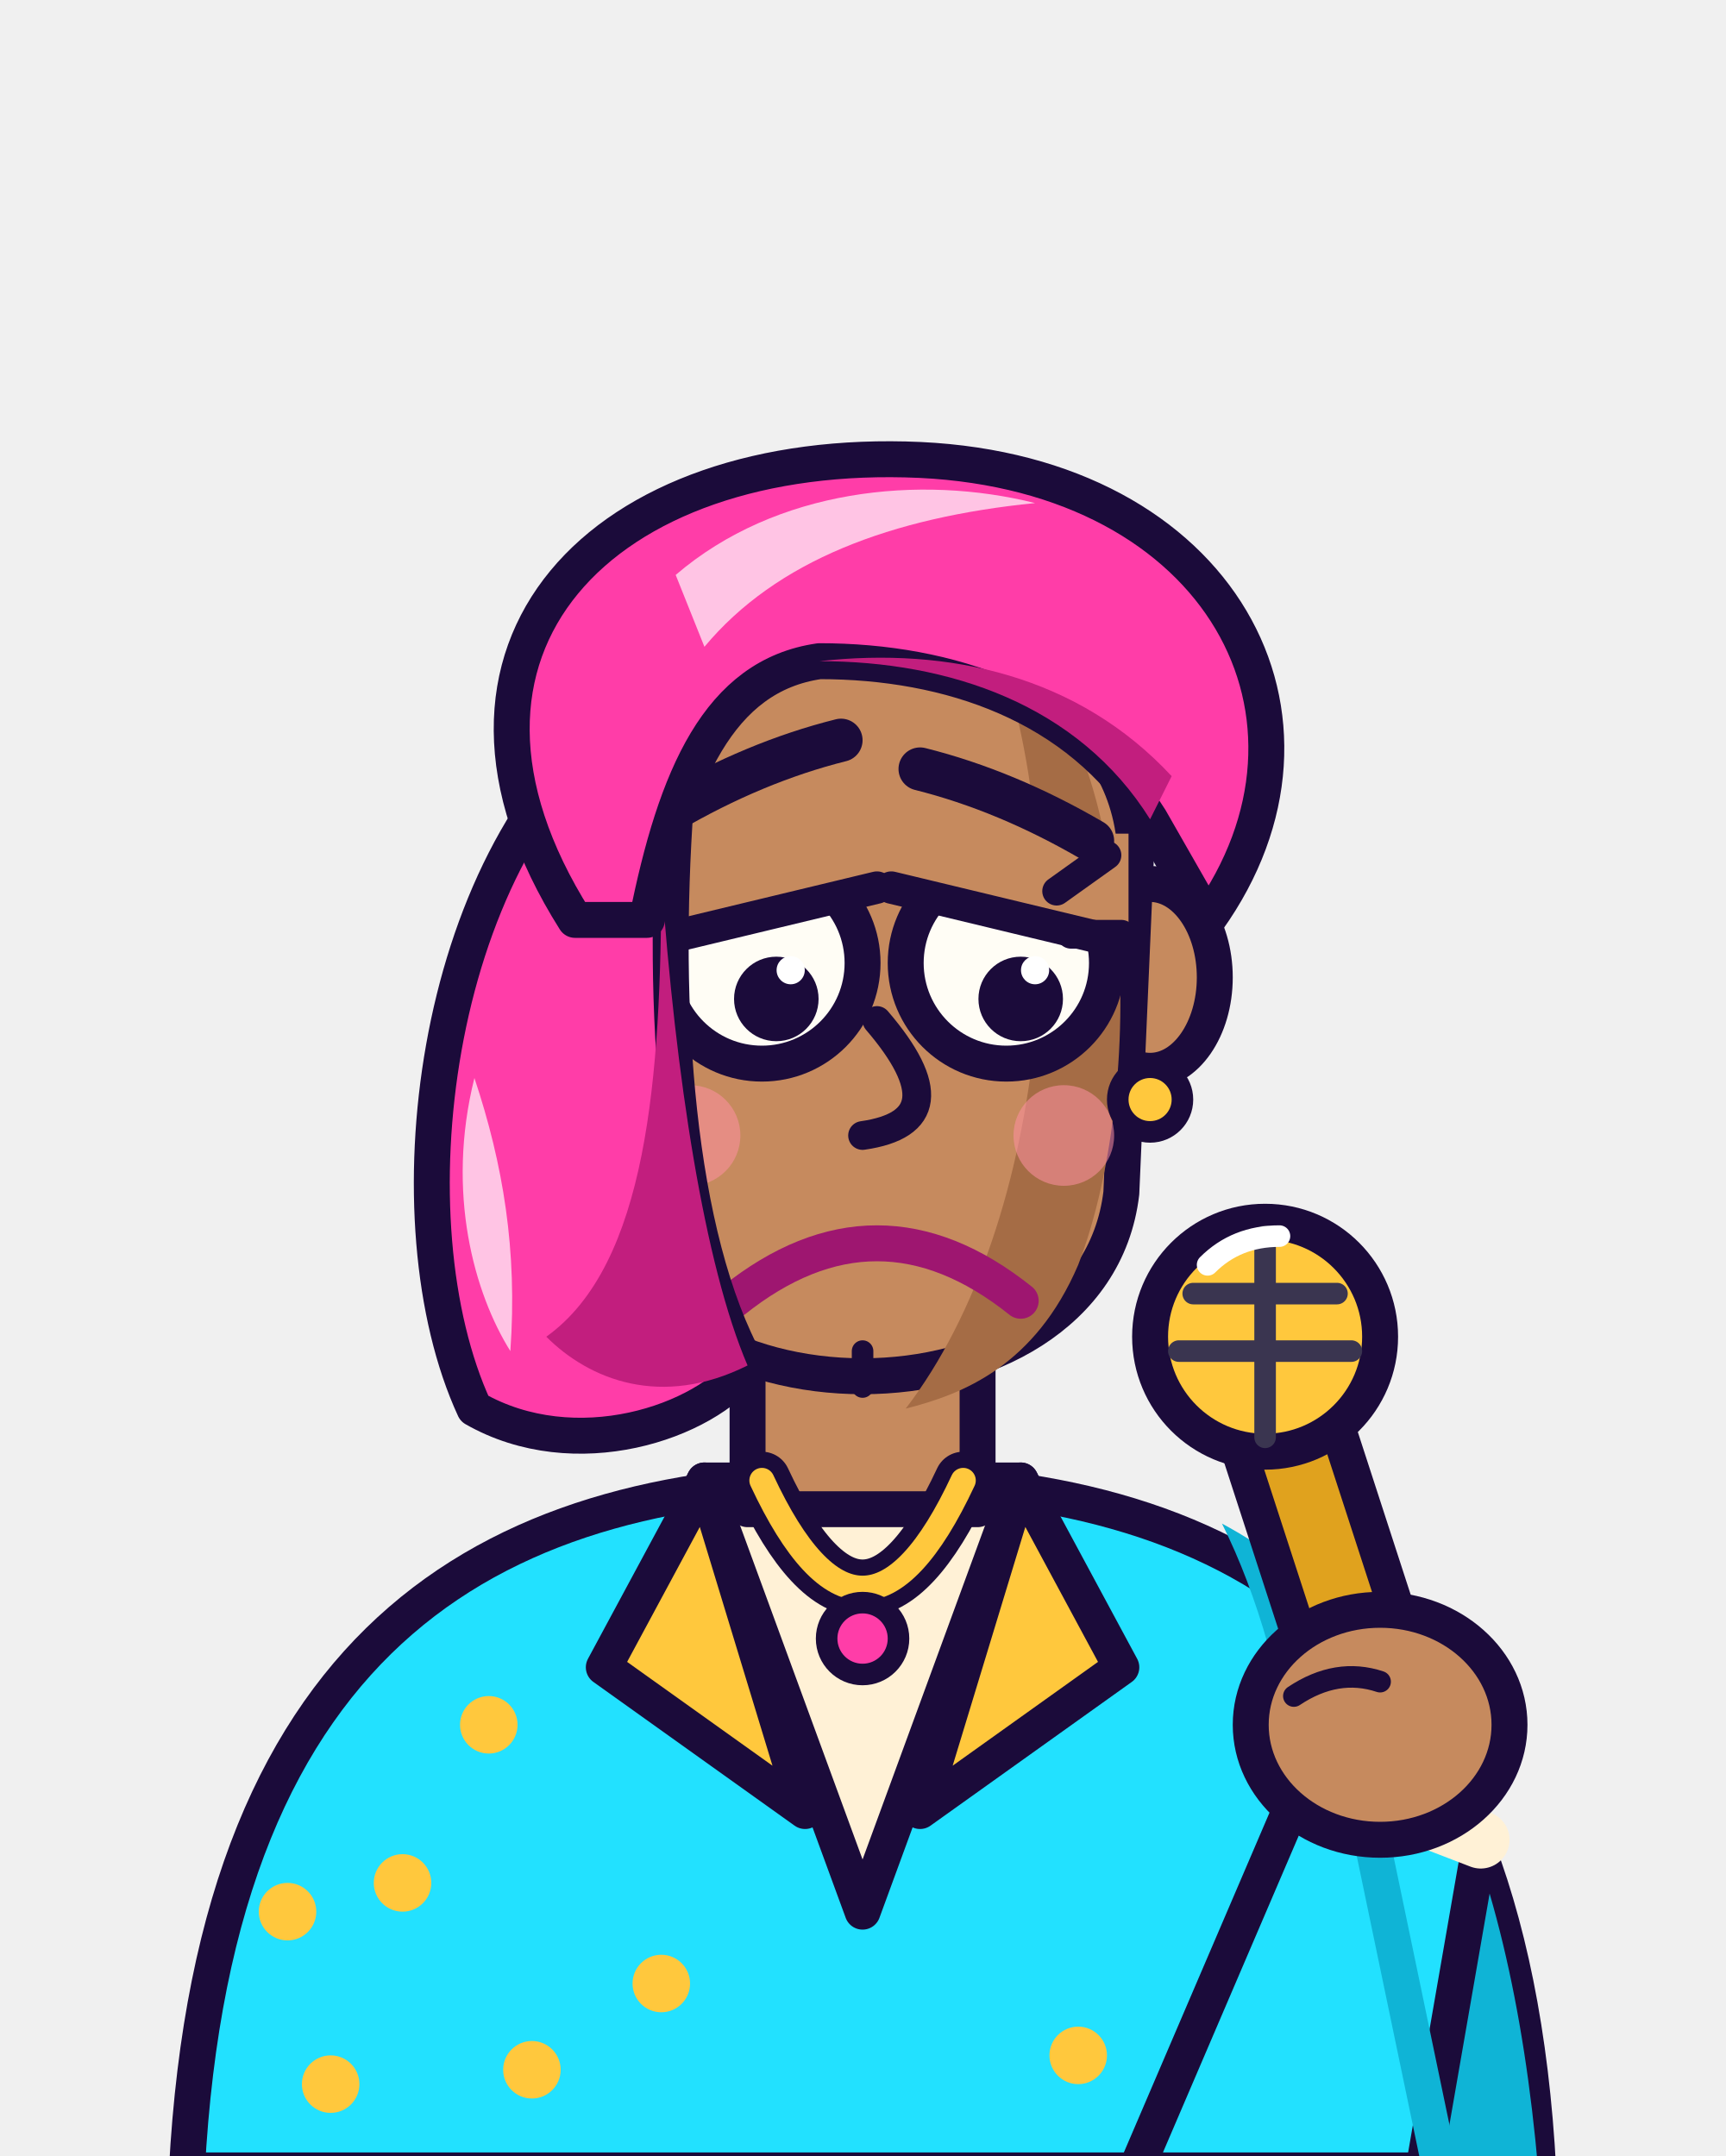
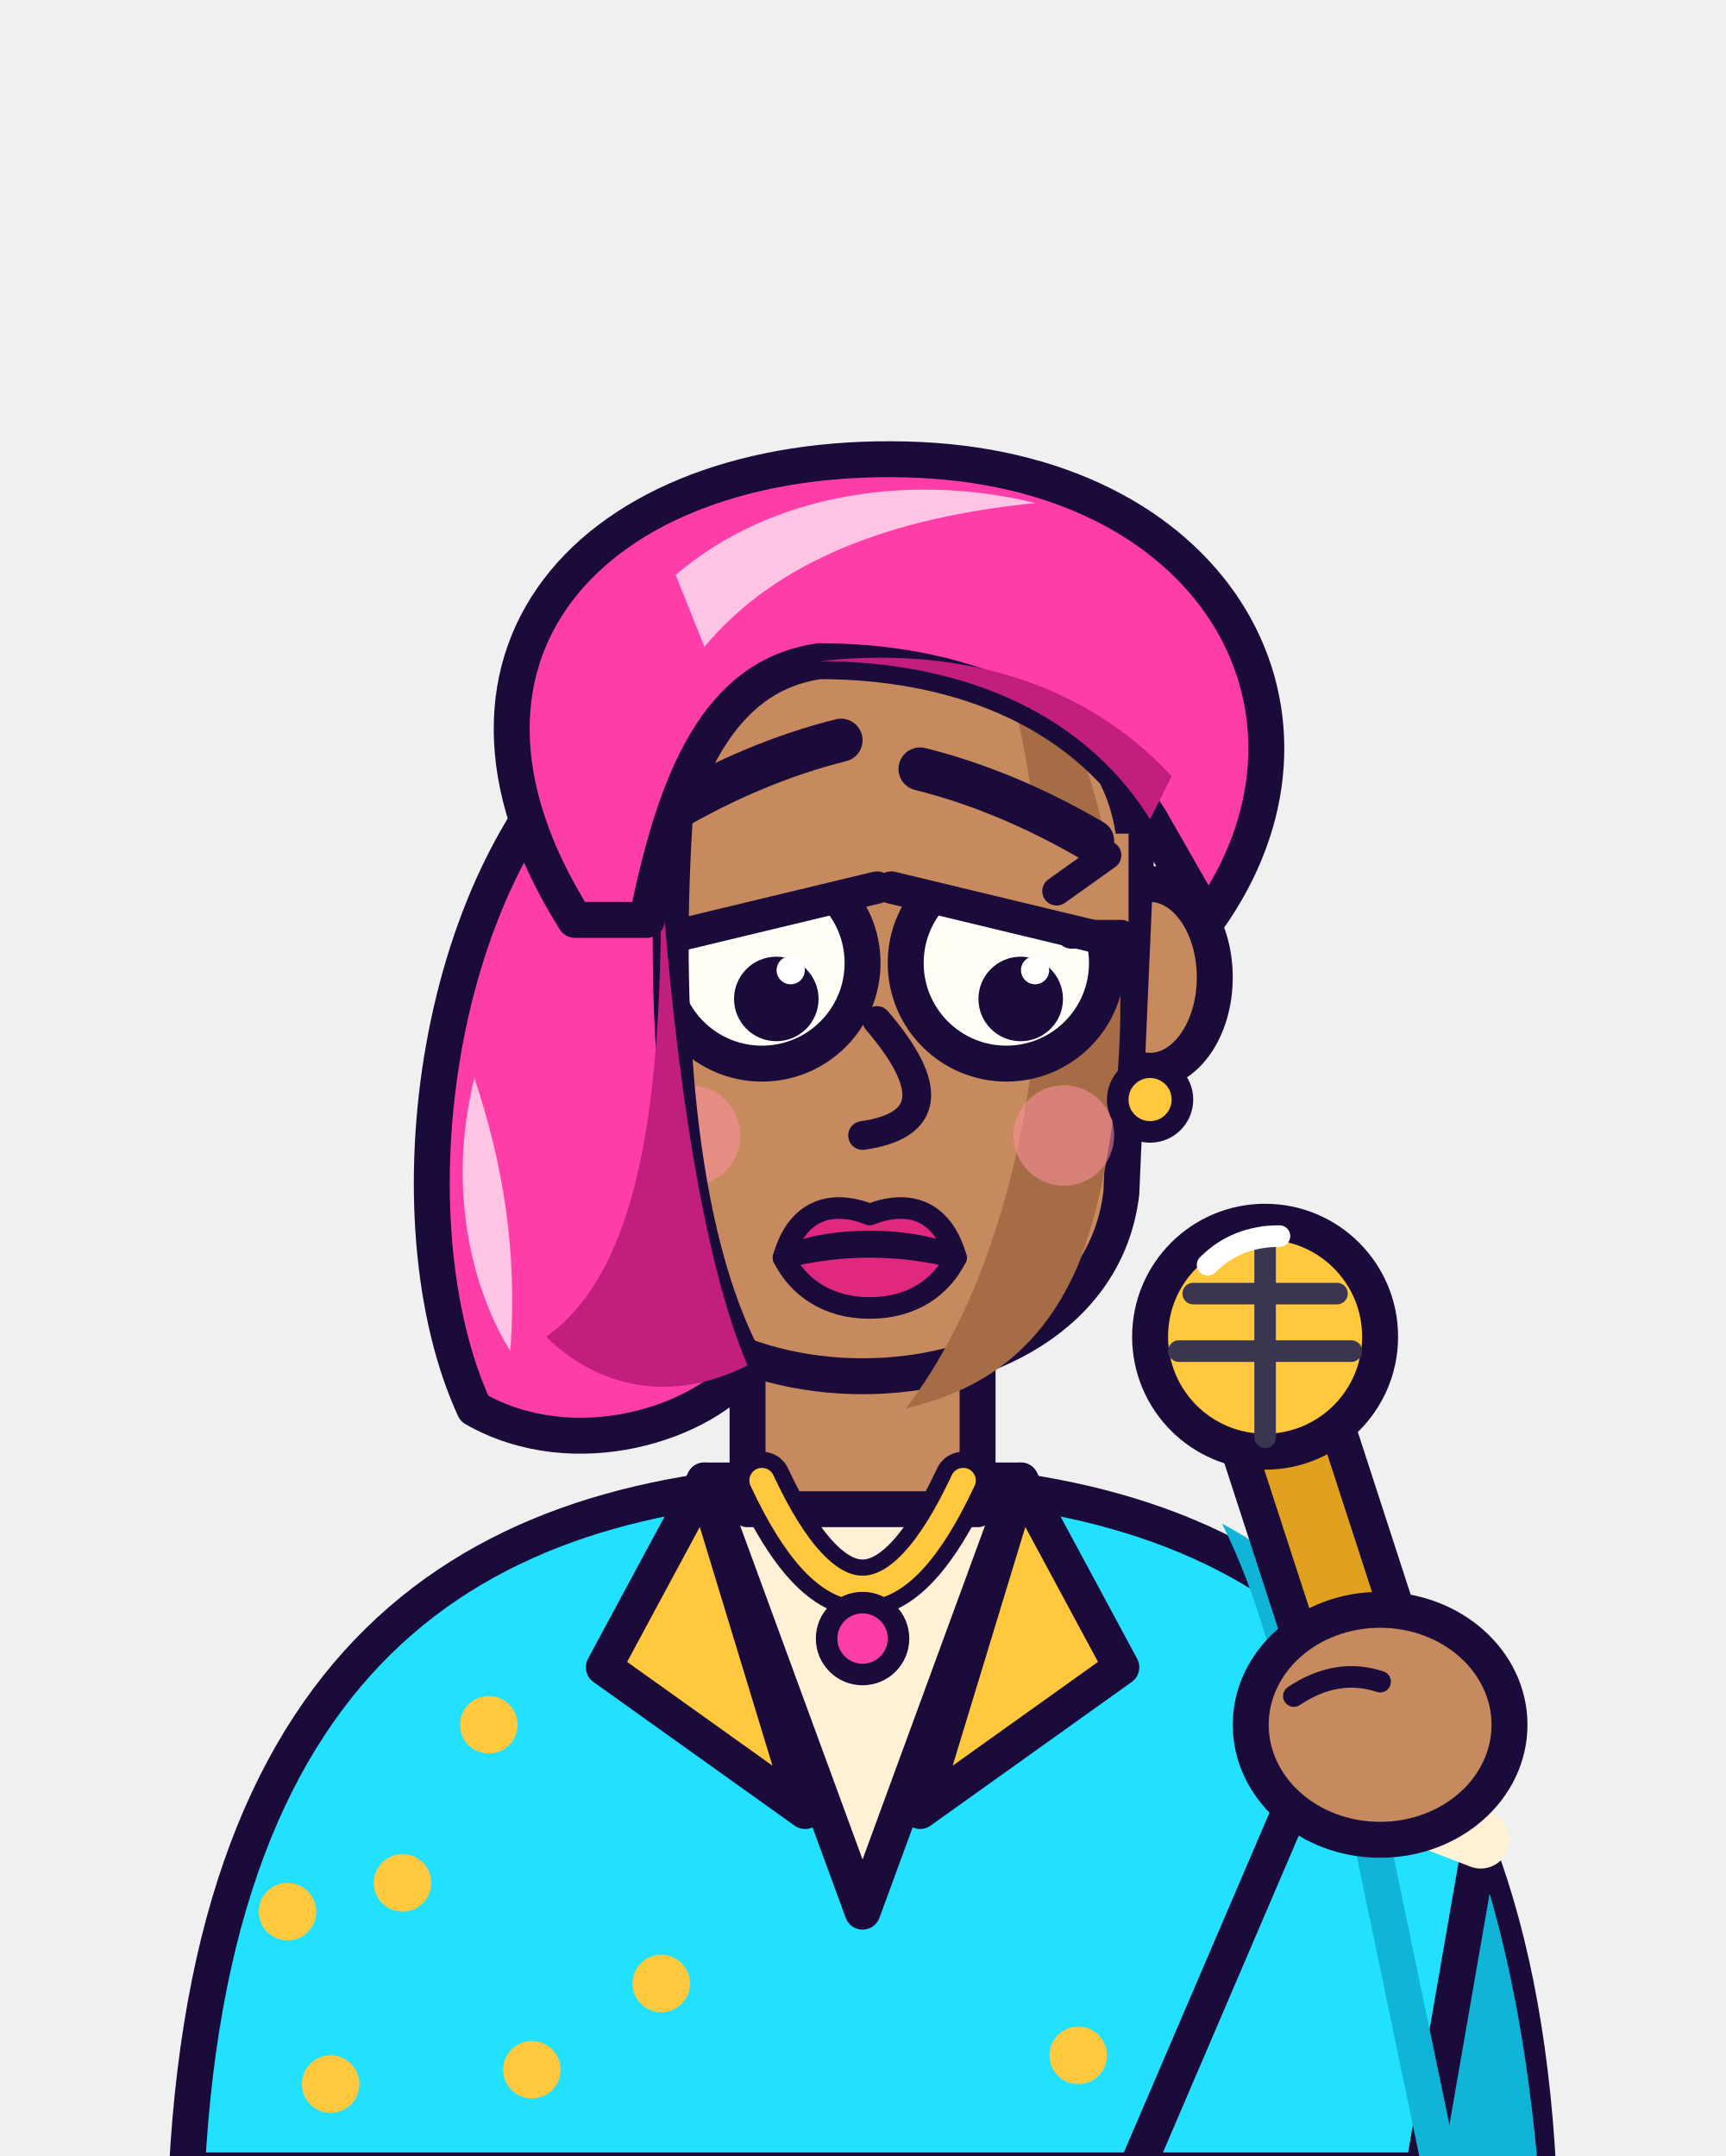
<svg xmlns="http://www.w3.org/2000/svg" viewBox="0 0 240 300" width="480" height="600" overflow="visible">
  <g stroke="#1B0B3A" stroke-width="5" stroke-linejoin="round" stroke-linecap="round">
    <path d="M26 302 C30 226 70 206 120 206 C170 206 210 226 214 302 Z" fill="#22E1FF" />
    <path d="M170 212 C196 226 210 256 214 302 L184 302 C184 262 180 232 170 212 Z" fill="#0FB4D6" stroke="none" />
    <circle r="4" fill="#FFC83D" stroke="none" cx="56" cy="262" />
    <circle r="4" fill="#FFC83D" stroke="none" cx="74" cy="288" />
    <circle r="4" fill="#FFC83D" stroke="none" cx="46" cy="290" />
    <circle r="4" fill="#FFC83D" stroke="none" cx="68" cy="240" />
    <circle r="4" fill="#FFC83D" stroke="none" cx="176" cy="238" />
    <circle r="4" fill="#FFC83D" stroke="none" cx="92" cy="276" />
    <circle r="4" fill="#FFC83D" stroke="none" cx="150" cy="286" />
    <circle r="4" fill="#FFC83D" stroke="none" cx="190" cy="280" />
    <circle r="4" fill="#FFC83D" stroke="none" cx="40" cy="266" />
    <path d="M98 206 L120 266 L142 206 Z" fill="#FFF1D6" />
    <path d="M98 206 L112 252 L84 232 Z M142 206 L128 252 L156 232 Z" fill="#FFC83D" />
    <rect x="104" y="180" width="32" height="30" rx="0" fill="#C68A5E" />
    <path d="M106 186 Q120 196 134 186 L134 183 L106 183 Z" fill="#A56C45" stroke="none" />
    <path d="M106 206 Q120 236 134 206" fill="none" stroke-width="8" />
    <path d="M106 206 Q120 236 134 206" fill="none" stroke="#FFC83D" stroke-width="3.5" />
    <circle cx="120" cy="228" r="5" fill="#FF3DA8" stroke-width="3" />
  </g>
  <g stroke="#1B0B3A" stroke-width="5" stroke-linejoin="round" stroke-linecap="round">
    <ellipse cx="80" cy="136" rx="9" ry="13" fill="#C68A5E" />
    <ellipse cx="160" cy="136" rx="9" ry="13" fill="#C68A5E" />
    <path d="M82 120 C82 80 158 80 158 120 L156 166 C152 200 88 200 84 166 Z" fill="#C68A5E" />
    <path d="M138 88 C158 100 160 150 150 176 C144 190 134 194 126 196 C146 170 150 120 138 88 Z" fill="#A56C45" stroke="none" />
-     <path d="M120 188 l0 5" fill="none" stroke-width="3" />
    <path d="M122 142 Q134 156 120 158" fill="none" stroke-width="4" />
    <circle cx="96" cy="158" r="7" fill="#FF8FA3" stroke="none" opacity=".55" />
    <circle cx="148" cy="158" r="7" fill="#FF8FA3" stroke="none" opacity=".55" />
  </g>
  <g stroke="#1B0B3A" stroke-width="5" stroke-linejoin="round" stroke-linecap="round">
    <circle cx="106" cy="134" r="14" fill="#FFFDF5" />
    <circle cx="108" cy="139" r="5.88" fill="#1B0B3A" stroke="none" />
    <circle cx="110" cy="135" r="1.96" fill="#FFFFFF" stroke="none" />
    <path d="M89 131.2 L123 123.5 L123 116 L89 116 Z" fill="#C68A5E" stroke="none" />
    <path d="M90 131.2 L122 123.5" fill="none" stroke-width="4.5" />
    <circle cx="140" cy="134" r="14" fill="#FFFDF5" />
    <circle cx="142" cy="139" r="5.88" fill="#1B0B3A" stroke="none" />
    <circle cx="144" cy="135" r="1.96" fill="#FFFFFF" stroke="none" />
    <path d="M123 123.5 L157 131.2 L157 116 L123 116 Z" fill="#C68A5E" stroke="none" />
    <path d="M124 123.5 L156 131.2" fill="none" stroke-width="4.5" />
    <path d="M93 124 L86 119 M91 130 L84 130 M147 124 L154 119 M149 130 L156 130" fill="none" stroke-width="4" />
  </g>
  <g stroke="#1B0B3A" stroke-width="5" stroke-linejoin="round" stroke-linecap="round">
    <path d="M93 113 Q105 106 117 103" fill="none" stroke="#1B0B3A" stroke-width="6" />
    <path d="M152 117 Q140 110 128 107" fill="none" stroke="#1B0B3A" stroke-width="6" />
  </g>
-   <g stroke="#9E1670" stroke-width="5" stroke-linejoin="round" stroke-linecap="round">
-     <path d="M102 181 Q122 165 142 181" fill="none" />
+   <g stroke="#1B0B3A" stroke-width="3" stroke-linejoin="round" stroke-linecap="round">
+     <path d="M109 175 C111 168 116 167 121 169 C126 167 131 168 133 175 C127 172 115 172 109 175 Z" fill="#E0287F" />
+     <path d="M109 175 C111 179 115 182 121 182 C127 182 131 179 133 175 Q121 172 109 175 Z" fill="#E0287F" />
  </g>
  <g stroke="#1B0B3A" stroke-width="5" stroke-linejoin="round" stroke-linecap="round">
    <circle cx="160" cy="153" r="4.5" fill="#FFC83D" stroke-width="3" />
  </g>
  <g stroke="#1B0B3A" stroke-width="5" stroke-linejoin="round" stroke-linecap="round">
    <path d="M86 100 C60 120 54 170 66 196 C80 204 98 198 104 190 C94 172 92 140 94 112 Z" fill="#FF3DA8" />
    <path d="M92 122 C94 150 98 176 104 190 C92 196 82 192 76 186 C90 176 92 150 92 122 Z" fill="#C21E7E" stroke="none" />
    <path d="M80 128 C56 90 84 62 128 64 C170 66 188 100 168 128 L160 114 C150 98 132 92 114 92 C100 94 94 108 90 128 Z" fill="#FF3DA8" />
    <path d="M160 114 C150 98 132 92 114 92 C132 90 150 94 163 108 Z" fill="#C21E7E" stroke="none" />
    <path d="M94 80 C108 68 128 66 144 70 C124 72 108 78 98 90 Z" fill="#FFC4E4" stroke="none" />
    <path d="M66 150 C62 166 66 180 71 188 C72 174 70 162 66 150 Z" fill="#FFC4E4" stroke="none" />
  </g>
  <g stroke="#1B0B3A" stroke-width="5" stroke-linejoin="round" stroke-linecap="round">
    <path d="M158 302 L182 246 L206 256 L198 302 Z" fill="#22E1FF" />
    <path d="M190 252 L200 300" fill="none" stroke="#0FB4D6" stroke-width="5" />
    <path d="M180 246 L206 256" fill="none" stroke="#FFF1D6" stroke-width="8" />
    <rect x="178" y="188" width="14" height="60" rx="5" fill="#E0A21E" transform="rotate(-18 185 218)" />
    <circle cx="176" cy="186" r="16" fill="#FFC83D" />
    <path d="M166 180 L186 180 M164 188 L188 188 M176 172 L176 200" fill="none" stroke="#3A3550" stroke-width="3" />
    <path d="M168 176 Q172 172 178 172" fill="none" stroke="#FFFFFF" stroke-width="3" />
    <ellipse cx="192" cy="240" rx="18" ry="16" fill="#C68A5E" />
    <path d="M180 236 Q186 232 192 234" fill="none" stroke-width="3" />
  </g>
</svg>
